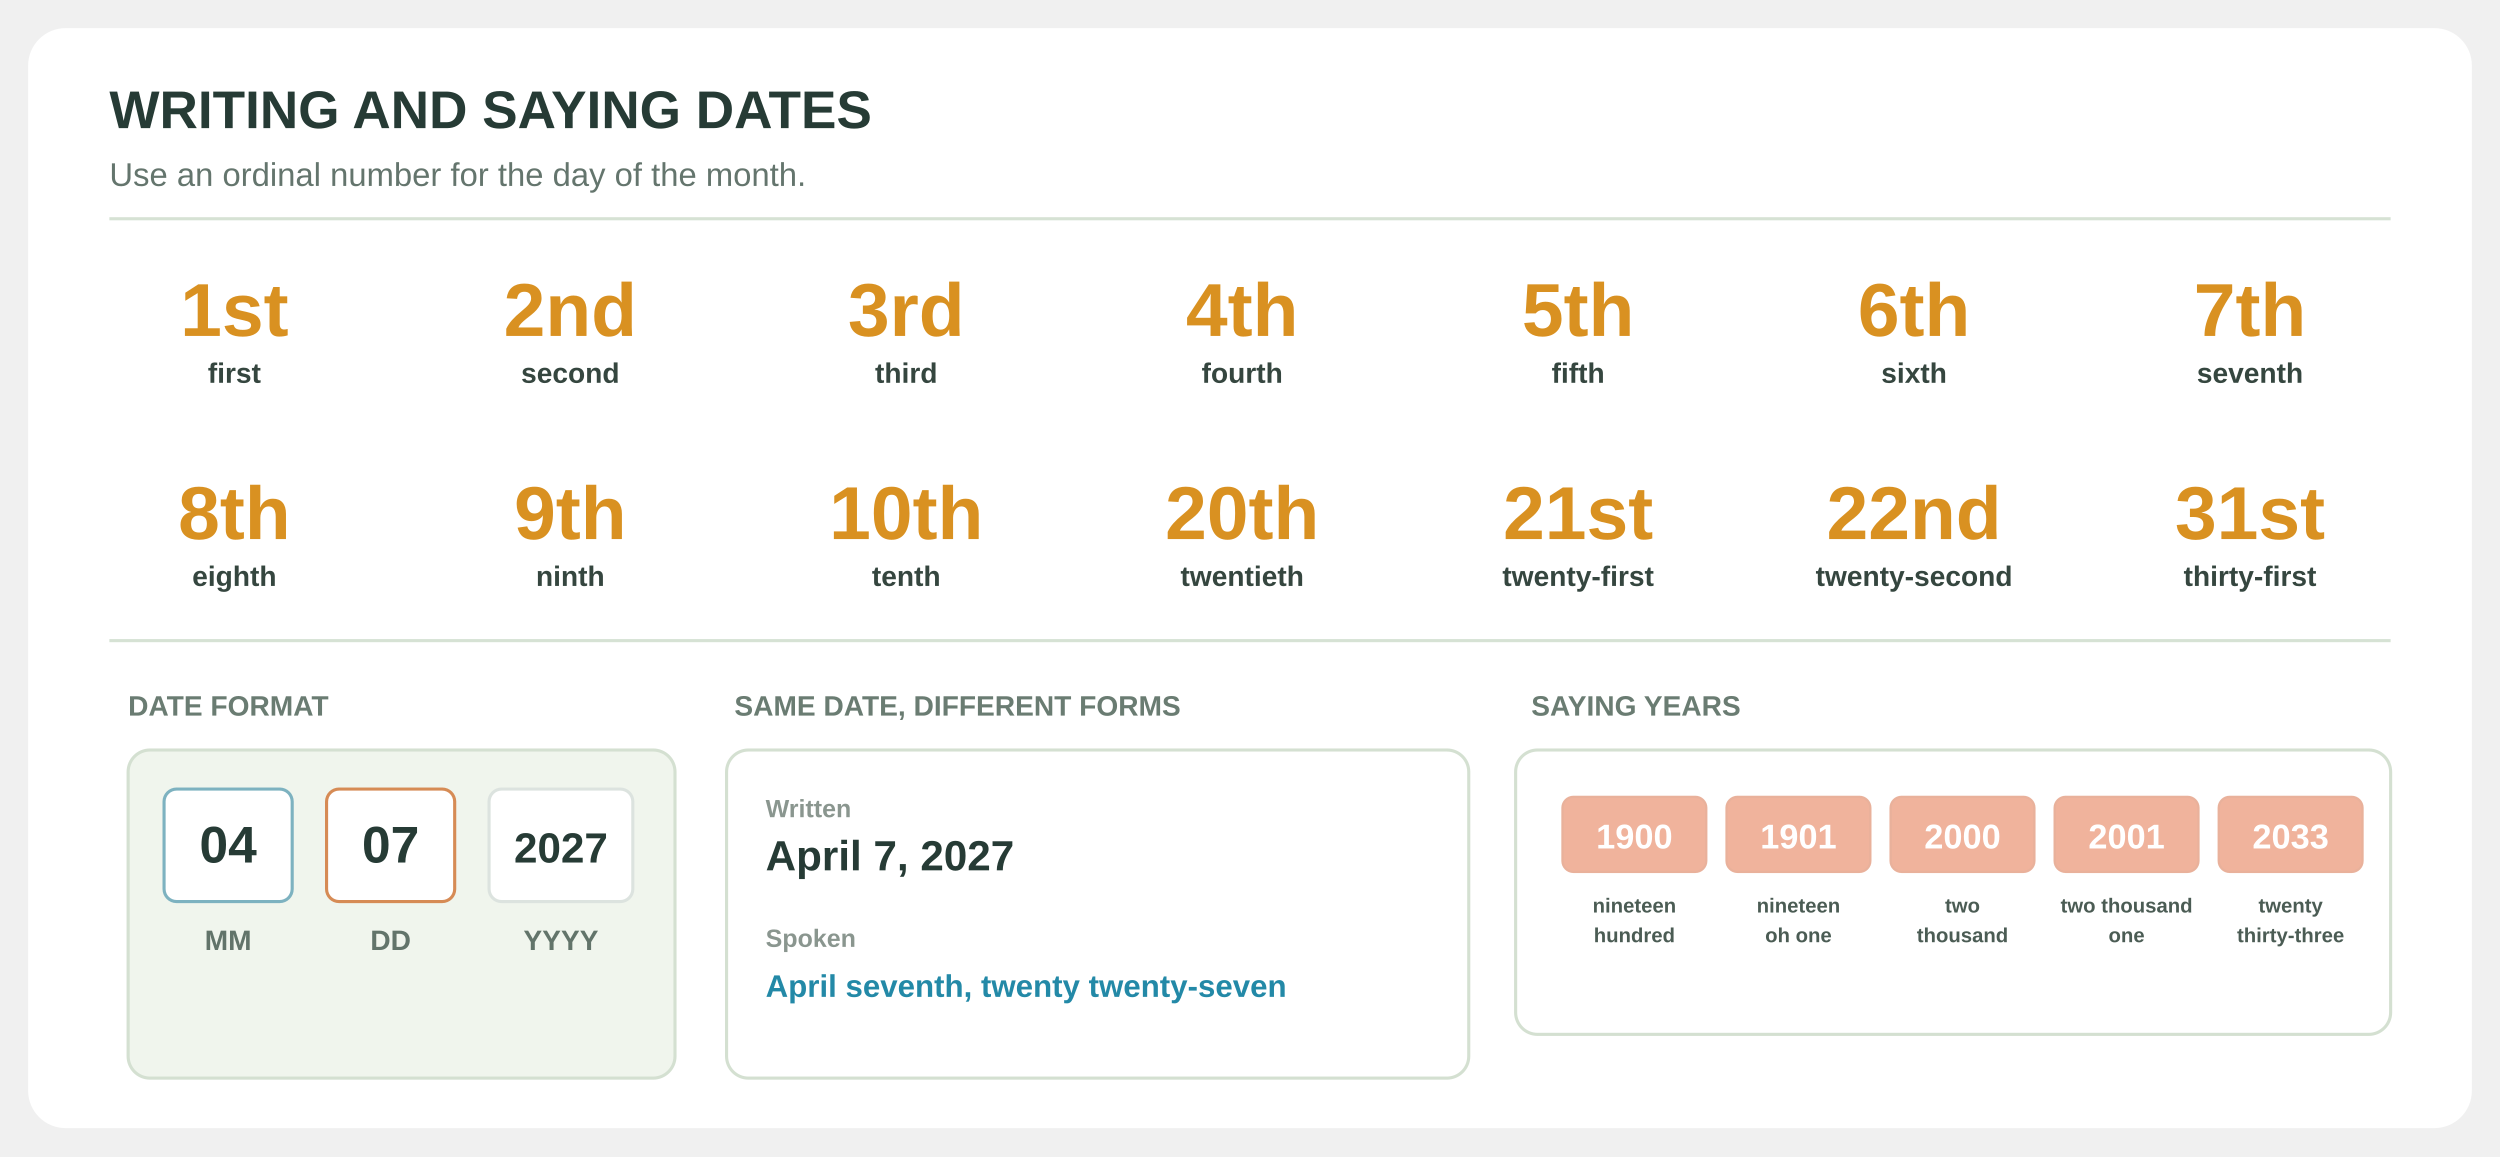
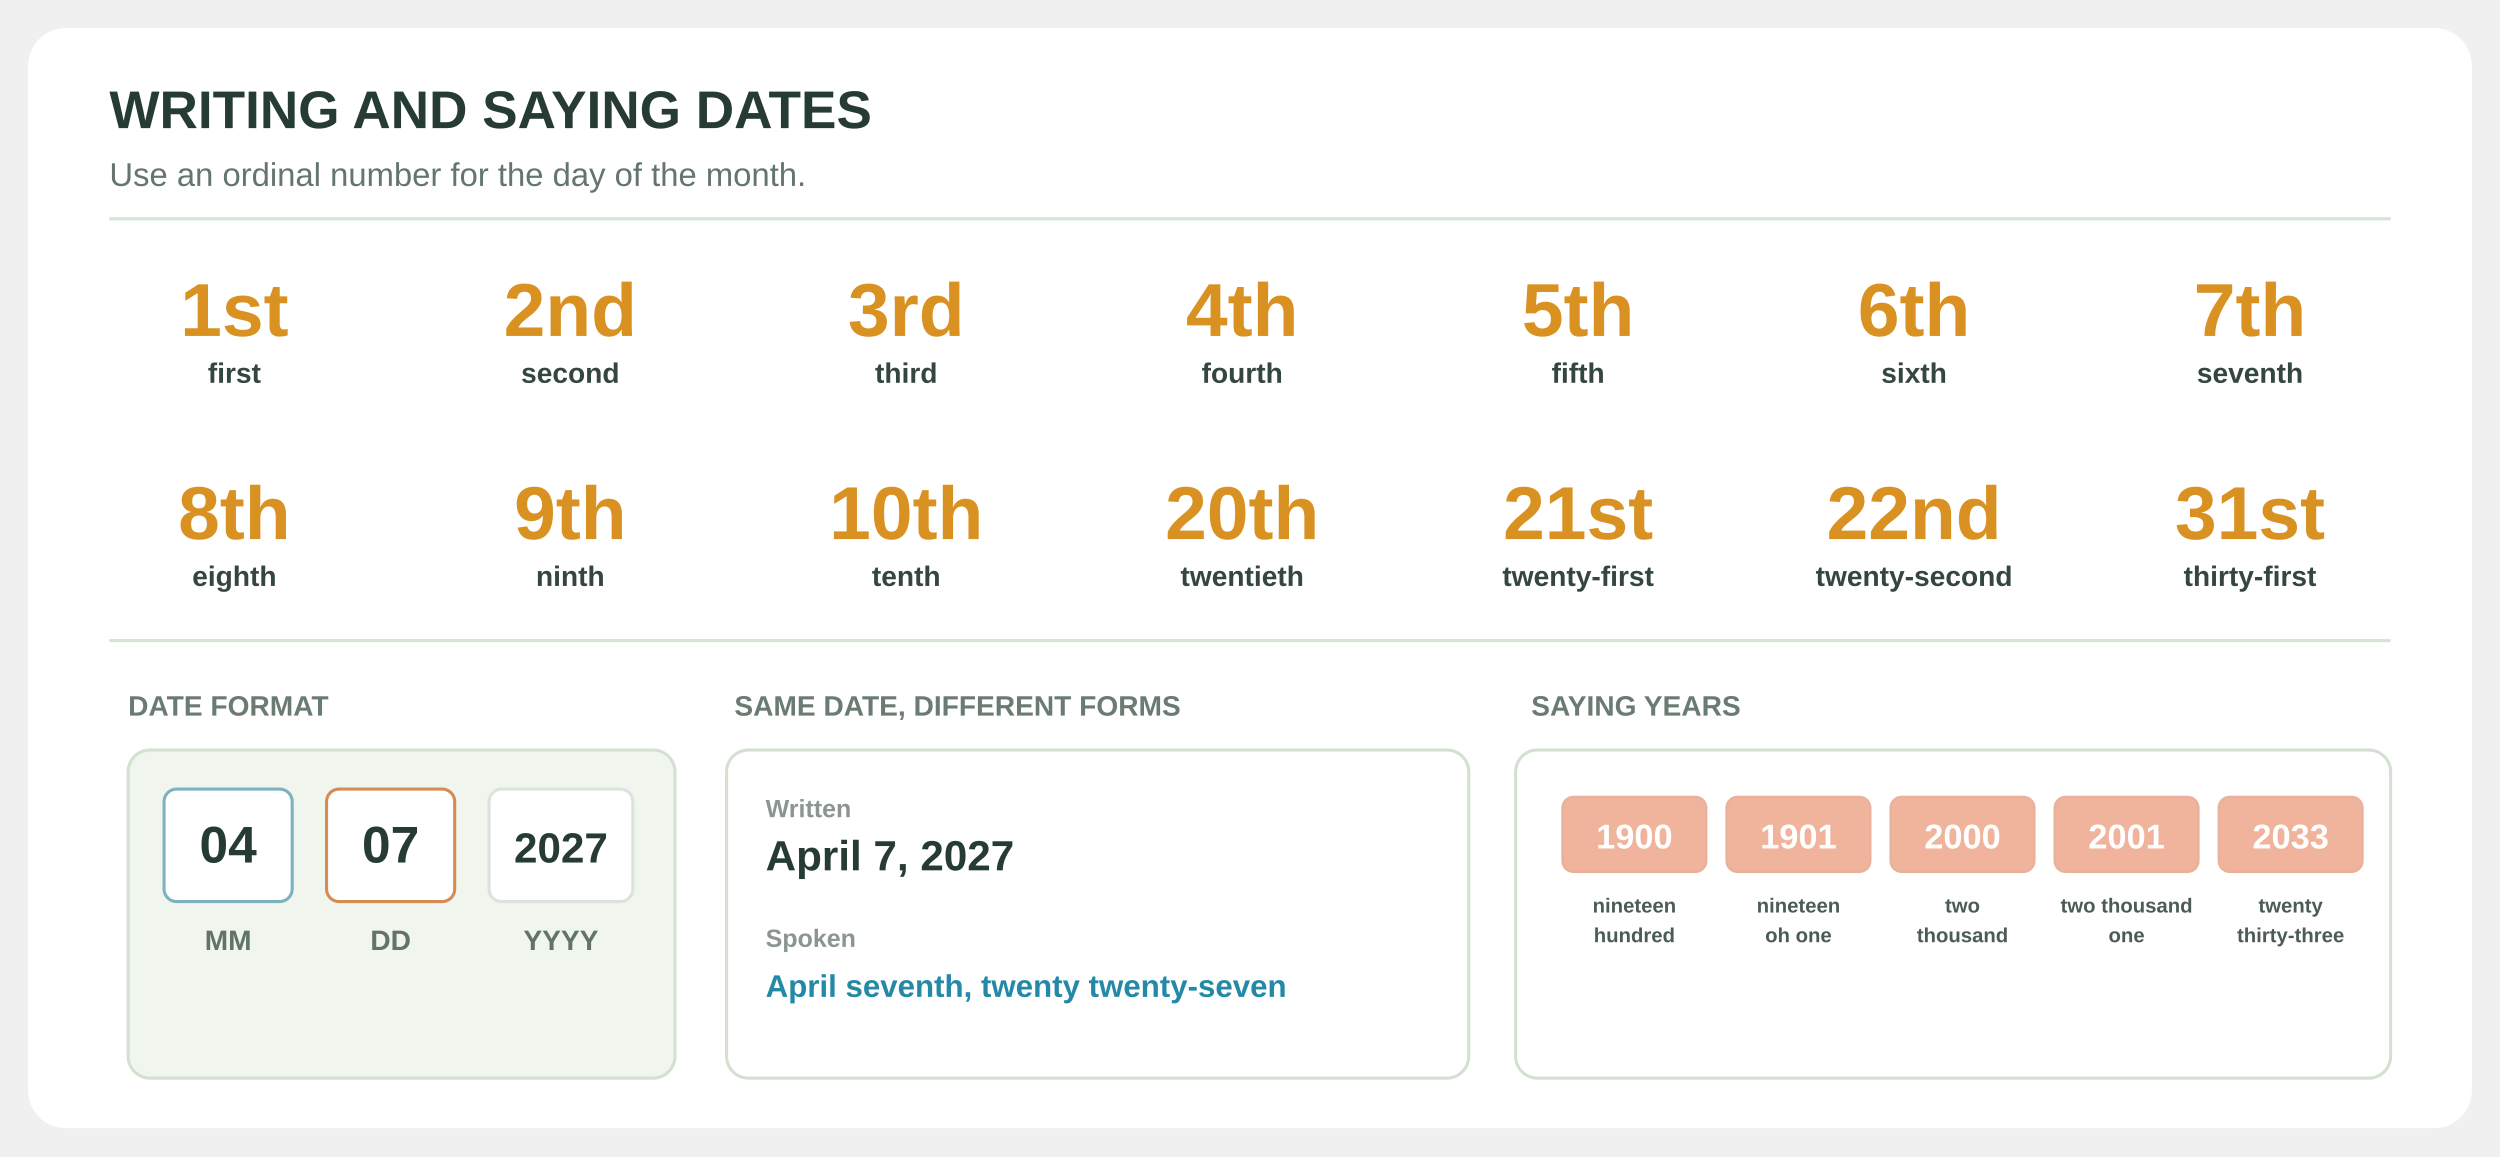
<svg xmlns="http://www.w3.org/2000/svg" viewBox="0 0 1600 740">
  <rect x="18" y="18" width="1564" height="704" rx="24" fill="#FFFFFF" stroke="none" />
  <text x="70" y="82" font-family="Arial,Helvetica,sans-serif" font-size="34" font-weight="700" fill="#263B35" text-anchor="start">WRITING AND SAYING DATES</text>
  <text x="70" y="119" font-family="Arial,Helvetica,sans-serif" font-size="21" font-weight="500" fill="#64756D" text-anchor="start">Use an ordinal number for the day of the month.</text>
  <line x1="70" y1="140" x2="1530" y2="140" stroke="#D6E2D4" stroke-width="2" />
  <text x="150" y="215" font-family="Arial,Helvetica,sans-serif" font-size="48" font-weight="700" fill="#D99121" text-anchor="middle">1st</text>
  <text x="150" y="245" font-family="Arial,Helvetica,sans-serif" font-size="18" font-weight="600" fill="#35463F" text-anchor="middle">first</text>
  <text x="365" y="215" font-family="Arial,Helvetica,sans-serif" font-size="48" font-weight="700" fill="#D99121" text-anchor="middle">2nd</text>
  <text x="365" y="245" font-family="Arial,Helvetica,sans-serif" font-size="18" font-weight="600" fill="#35463F" text-anchor="middle">second</text>
  <text x="580" y="215" font-family="Arial,Helvetica,sans-serif" font-size="48" font-weight="700" fill="#D99121" text-anchor="middle">3rd</text>
  <text x="580" y="245" font-family="Arial,Helvetica,sans-serif" font-size="18" font-weight="600" fill="#35463F" text-anchor="middle">third</text>
  <text x="795" y="215" font-family="Arial,Helvetica,sans-serif" font-size="48" font-weight="700" fill="#D99121" text-anchor="middle">4th</text>
  <text x="795" y="245" font-family="Arial,Helvetica,sans-serif" font-size="18" font-weight="600" fill="#35463F" text-anchor="middle">fourth</text>
  <text x="1010" y="215" font-family="Arial,Helvetica,sans-serif" font-size="48" font-weight="700" fill="#D99121" text-anchor="middle">5th</text>
  <text x="1010" y="245" font-family="Arial,Helvetica,sans-serif" font-size="18" font-weight="600" fill="#35463F" text-anchor="middle">fifth</text>
  <text x="1225" y="215" font-family="Arial,Helvetica,sans-serif" font-size="48" font-weight="700" fill="#D99121" text-anchor="middle">6th</text>
  <text x="1225" y="245" font-family="Arial,Helvetica,sans-serif" font-size="18" font-weight="600" fill="#35463F" text-anchor="middle">sixth</text>
  <text x="1440" y="215" font-family="Arial,Helvetica,sans-serif" font-size="48" font-weight="700" fill="#D99121" text-anchor="middle">7th</text>
  <text x="1440" y="245" font-family="Arial,Helvetica,sans-serif" font-size="18" font-weight="600" fill="#35463F" text-anchor="middle">seventh</text>
  <text x="150" y="345" font-family="Arial,Helvetica,sans-serif" font-size="48" font-weight="700" fill="#D99121" text-anchor="middle">8th</text>
  <text x="150" y="375" font-family="Arial,Helvetica,sans-serif" font-size="18" font-weight="600" fill="#35463F" text-anchor="middle">eighth</text>
  <text x="365" y="345" font-family="Arial,Helvetica,sans-serif" font-size="48" font-weight="700" fill="#D99121" text-anchor="middle">9th</text>
  <text x="365" y="375" font-family="Arial,Helvetica,sans-serif" font-size="18" font-weight="600" fill="#35463F" text-anchor="middle">ninth</text>
  <text x="580" y="345" font-family="Arial,Helvetica,sans-serif" font-size="48" font-weight="700" fill="#D99121" text-anchor="middle">10th</text>
  <text x="580" y="375" font-family="Arial,Helvetica,sans-serif" font-size="18" font-weight="600" fill="#35463F" text-anchor="middle">tenth</text>
  <text x="795" y="345" font-family="Arial,Helvetica,sans-serif" font-size="48" font-weight="700" fill="#D99121" text-anchor="middle">20th</text>
  <text x="795" y="375" font-family="Arial,Helvetica,sans-serif" font-size="18" font-weight="600" fill="#35463F" text-anchor="middle">twentieth</text>
  <text x="1010" y="345" font-family="Arial,Helvetica,sans-serif" font-size="48" font-weight="700" fill="#D99121" text-anchor="middle">21st</text>
  <text x="1010" y="375" font-family="Arial,Helvetica,sans-serif" font-size="18" font-weight="600" fill="#35463F" text-anchor="middle">twenty-first</text>
  <text x="1225" y="345" font-family="Arial,Helvetica,sans-serif" font-size="48" font-weight="700" fill="#D99121" text-anchor="middle">22nd</text>
  <text x="1225" y="375" font-family="Arial,Helvetica,sans-serif" font-size="18" font-weight="600" fill="#35463F" text-anchor="middle">twenty-second</text>
  <text x="1440" y="345" font-family="Arial,Helvetica,sans-serif" font-size="48" font-weight="700" fill="#D99121" text-anchor="middle">31st</text>
  <text x="1440" y="375" font-family="Arial,Helvetica,sans-serif" font-size="18" font-weight="600" fill="#35463F" text-anchor="middle">thirty-first</text>
  <line x1="70" y1="410" x2="1530" y2="410" stroke="#D6E2D4" stroke-width="2" />
  <text x="82" y="458" font-family="Arial,Helvetica,sans-serif" font-size="18" font-weight="700" fill="#6A7C72" text-anchor="start">DATE FORMAT</text>
  <rect x="82" y="480" width="350" height="210" rx="14" fill="#F0F5ED" stroke="#D4E0D1" stroke-width="2" />
  <rect x="105" y="505" width="82" height="72" rx="8" fill="#FFFFFF" stroke="#7DB2C0" stroke-width="2" />
  <text x="146" y="552" font-family="Arial,Helvetica,sans-serif" font-size="33" font-weight="700" fill="#263B35" text-anchor="middle">04</text>
  <text x="146" y="608" font-family="Arial,Helvetica,sans-serif" font-size="18" font-weight="700" fill="#62746A" text-anchor="middle">MM</text>
  <rect x="209" y="505" width="82" height="72" rx="8" fill="#FFFFFF" stroke="#D68B55" stroke-width="2" />
  <text x="250" y="552" font-family="Arial,Helvetica,sans-serif" font-size="33" font-weight="700" fill="#263B35" text-anchor="middle">07</text>
  <text x="250" y="608" font-family="Arial,Helvetica,sans-serif" font-size="18" font-weight="700" fill="#62746A" text-anchor="middle">DD</text>
  <rect x="313" y="505" width="92" height="72" rx="8" fill="#FFFFFF" stroke="#DCE3DF" stroke-width="2" />
  <text x="359" y="552" font-family="Arial,Helvetica,sans-serif" font-size="27" font-weight="700" fill="#263B35" text-anchor="middle">2027</text>
  <text x="359" y="608" font-family="Arial,Helvetica,sans-serif" font-size="18" font-weight="700" fill="#62746A" text-anchor="middle">YYYY</text>
  <text x="470" y="458" font-family="Arial,Helvetica,sans-serif" font-size="18" font-weight="700" fill="#6A7C72" text-anchor="start">SAME DATE, DIFFERENT FORMS</text>
  <rect x="465" y="480" width="475" height="210" rx="14" fill="#FFFFFF" stroke="#D4E0D1" stroke-width="2" />
  <text x="490" y="523" font-family="Arial,Helvetica,sans-serif" font-size="16" font-weight="700" fill="#8A968F" text-anchor="start">Written</text>
  <text x="490" y="557" font-family="Arial,Helvetica,sans-serif" font-size="27" font-weight="700" fill="#263B35" text-anchor="start">April 7, 2027</text>
  <text x="490" y="606" font-family="Arial,Helvetica,sans-serif" font-size="16" font-weight="700" fill="#8A968F" text-anchor="start">Spoken</text>
  <text x="490" y="638" font-family="Arial,Helvetica,sans-serif" font-size="20" font-weight="700" fill="#2389A7" text-anchor="start">April seventh, twenty twenty-seven</text>
  <text x="980" y="458" font-family="Arial,Helvetica,sans-serif" font-size="18" font-weight="700" fill="#6A7C72" text-anchor="start">SAYING YEARS</text>
-   <rect x="970" y="480" width="560" height="182" rx="14" fill="#FFFFFF" stroke="#D4E0D1" stroke-width="2" />
+   <rect x="970" y="480" width="560" height="210" rx="14" fill="#FFFFFF" stroke="#D4E0D1" stroke-width="2" />
  <rect x="1000" y="510" width="92" height="48" rx="7" fill="#F0B39C" stroke="#E9B19B" stroke-width="1.5" />
  <text x="1046" y="543" font-family="Arial,Helvetica,sans-serif" font-size="22" font-weight="700" fill="#FFFFFF" text-anchor="middle">1900</text>
  <text x="1046" y="584" font-family="Arial,Helvetica,sans-serif" font-size="13" font-weight="600" fill="#4B5C54" text-anchor="middle">nineteen</text>
  <text x="1046" y="603" font-family="Arial,Helvetica,sans-serif" font-size="13" font-weight="600" fill="#4B5C54" text-anchor="middle">hundred</text>
  <rect x="1105" y="510" width="92" height="48" rx="7" fill="#F0B39C" stroke="#E9B19B" stroke-width="1.5" />
  <text x="1151" y="543" font-family="Arial,Helvetica,sans-serif" font-size="22" font-weight="700" fill="#FFFFFF" text-anchor="middle">1901</text>
  <text x="1151" y="584" font-family="Arial,Helvetica,sans-serif" font-size="13" font-weight="600" fill="#4B5C54" text-anchor="middle">nineteen</text>
  <text x="1151" y="603" font-family="Arial,Helvetica,sans-serif" font-size="13" font-weight="600" fill="#4B5C54" text-anchor="middle">oh one</text>
  <rect x="1210" y="510" width="92" height="48" rx="7" fill="#F0B39C" stroke="#E9B19B" stroke-width="1.5" />
  <text x="1256" y="543" font-family="Arial,Helvetica,sans-serif" font-size="22" font-weight="700" fill="#FFFFFF" text-anchor="middle">2000</text>
  <text x="1256" y="584" font-family="Arial,Helvetica,sans-serif" font-size="13" font-weight="600" fill="#4B5C54" text-anchor="middle">two</text>
  <text x="1256" y="603" font-family="Arial,Helvetica,sans-serif" font-size="13" font-weight="600" fill="#4B5C54" text-anchor="middle">thousand</text>
  <rect x="1315" y="510" width="92" height="48" rx="7" fill="#F0B39C" stroke="#E9B19B" stroke-width="1.5" />
  <text x="1361" y="543" font-family="Arial,Helvetica,sans-serif" font-size="22" font-weight="700" fill="#FFFFFF" text-anchor="middle">2001</text>
  <text x="1361" y="584" font-family="Arial,Helvetica,sans-serif" font-size="13" font-weight="600" fill="#4B5C54" text-anchor="middle">two thousand</text>
  <text x="1361" y="603" font-family="Arial,Helvetica,sans-serif" font-size="13" font-weight="600" fill="#4B5C54" text-anchor="middle">one</text>
  <rect x="1420" y="510" width="92" height="48" rx="7" fill="#F0B39C" stroke="#E9B19B" stroke-width="1.5" />
  <text x="1466" y="543" font-family="Arial,Helvetica,sans-serif" font-size="22" font-weight="700" fill="#FFFFFF" text-anchor="middle">2033</text>
  <text x="1466" y="584" font-family="Arial,Helvetica,sans-serif" font-size="13" font-weight="600" fill="#4B5C54" text-anchor="middle">twenty</text>
  <text x="1466" y="603" font-family="Arial,Helvetica,sans-serif" font-size="13" font-weight="600" fill="#4B5C54" text-anchor="middle">thirty-three</text>
</svg>
